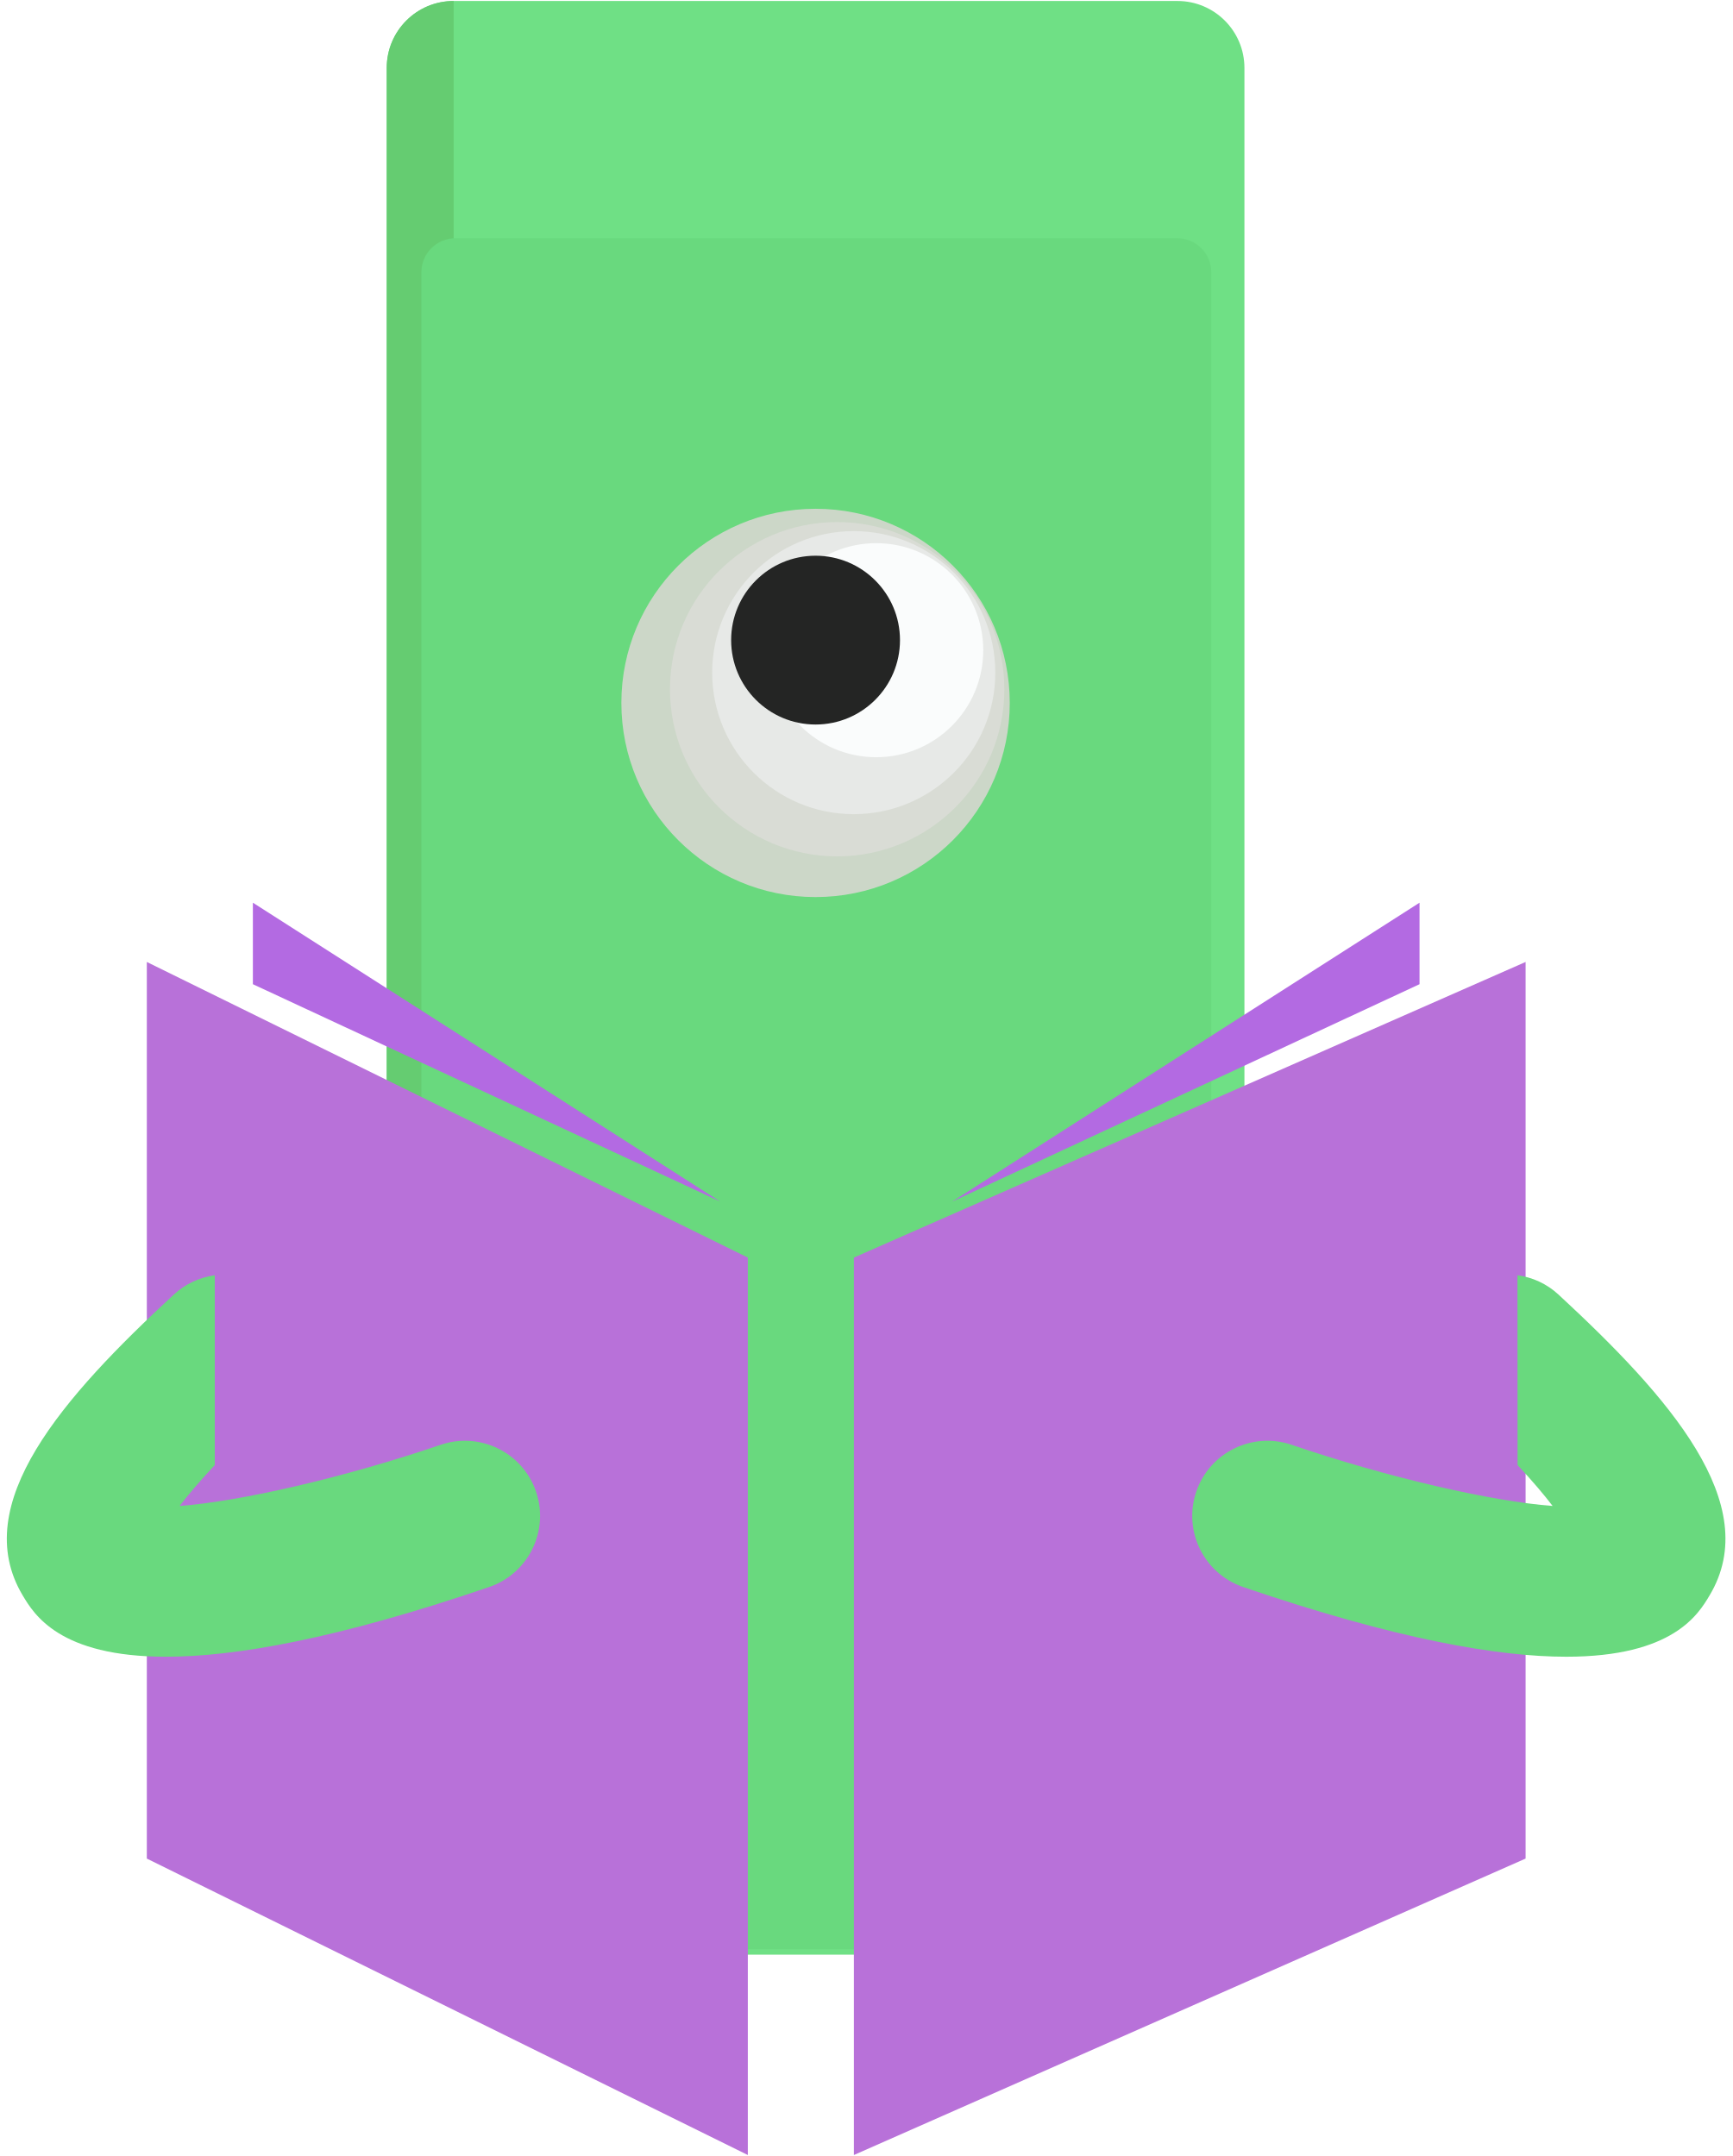
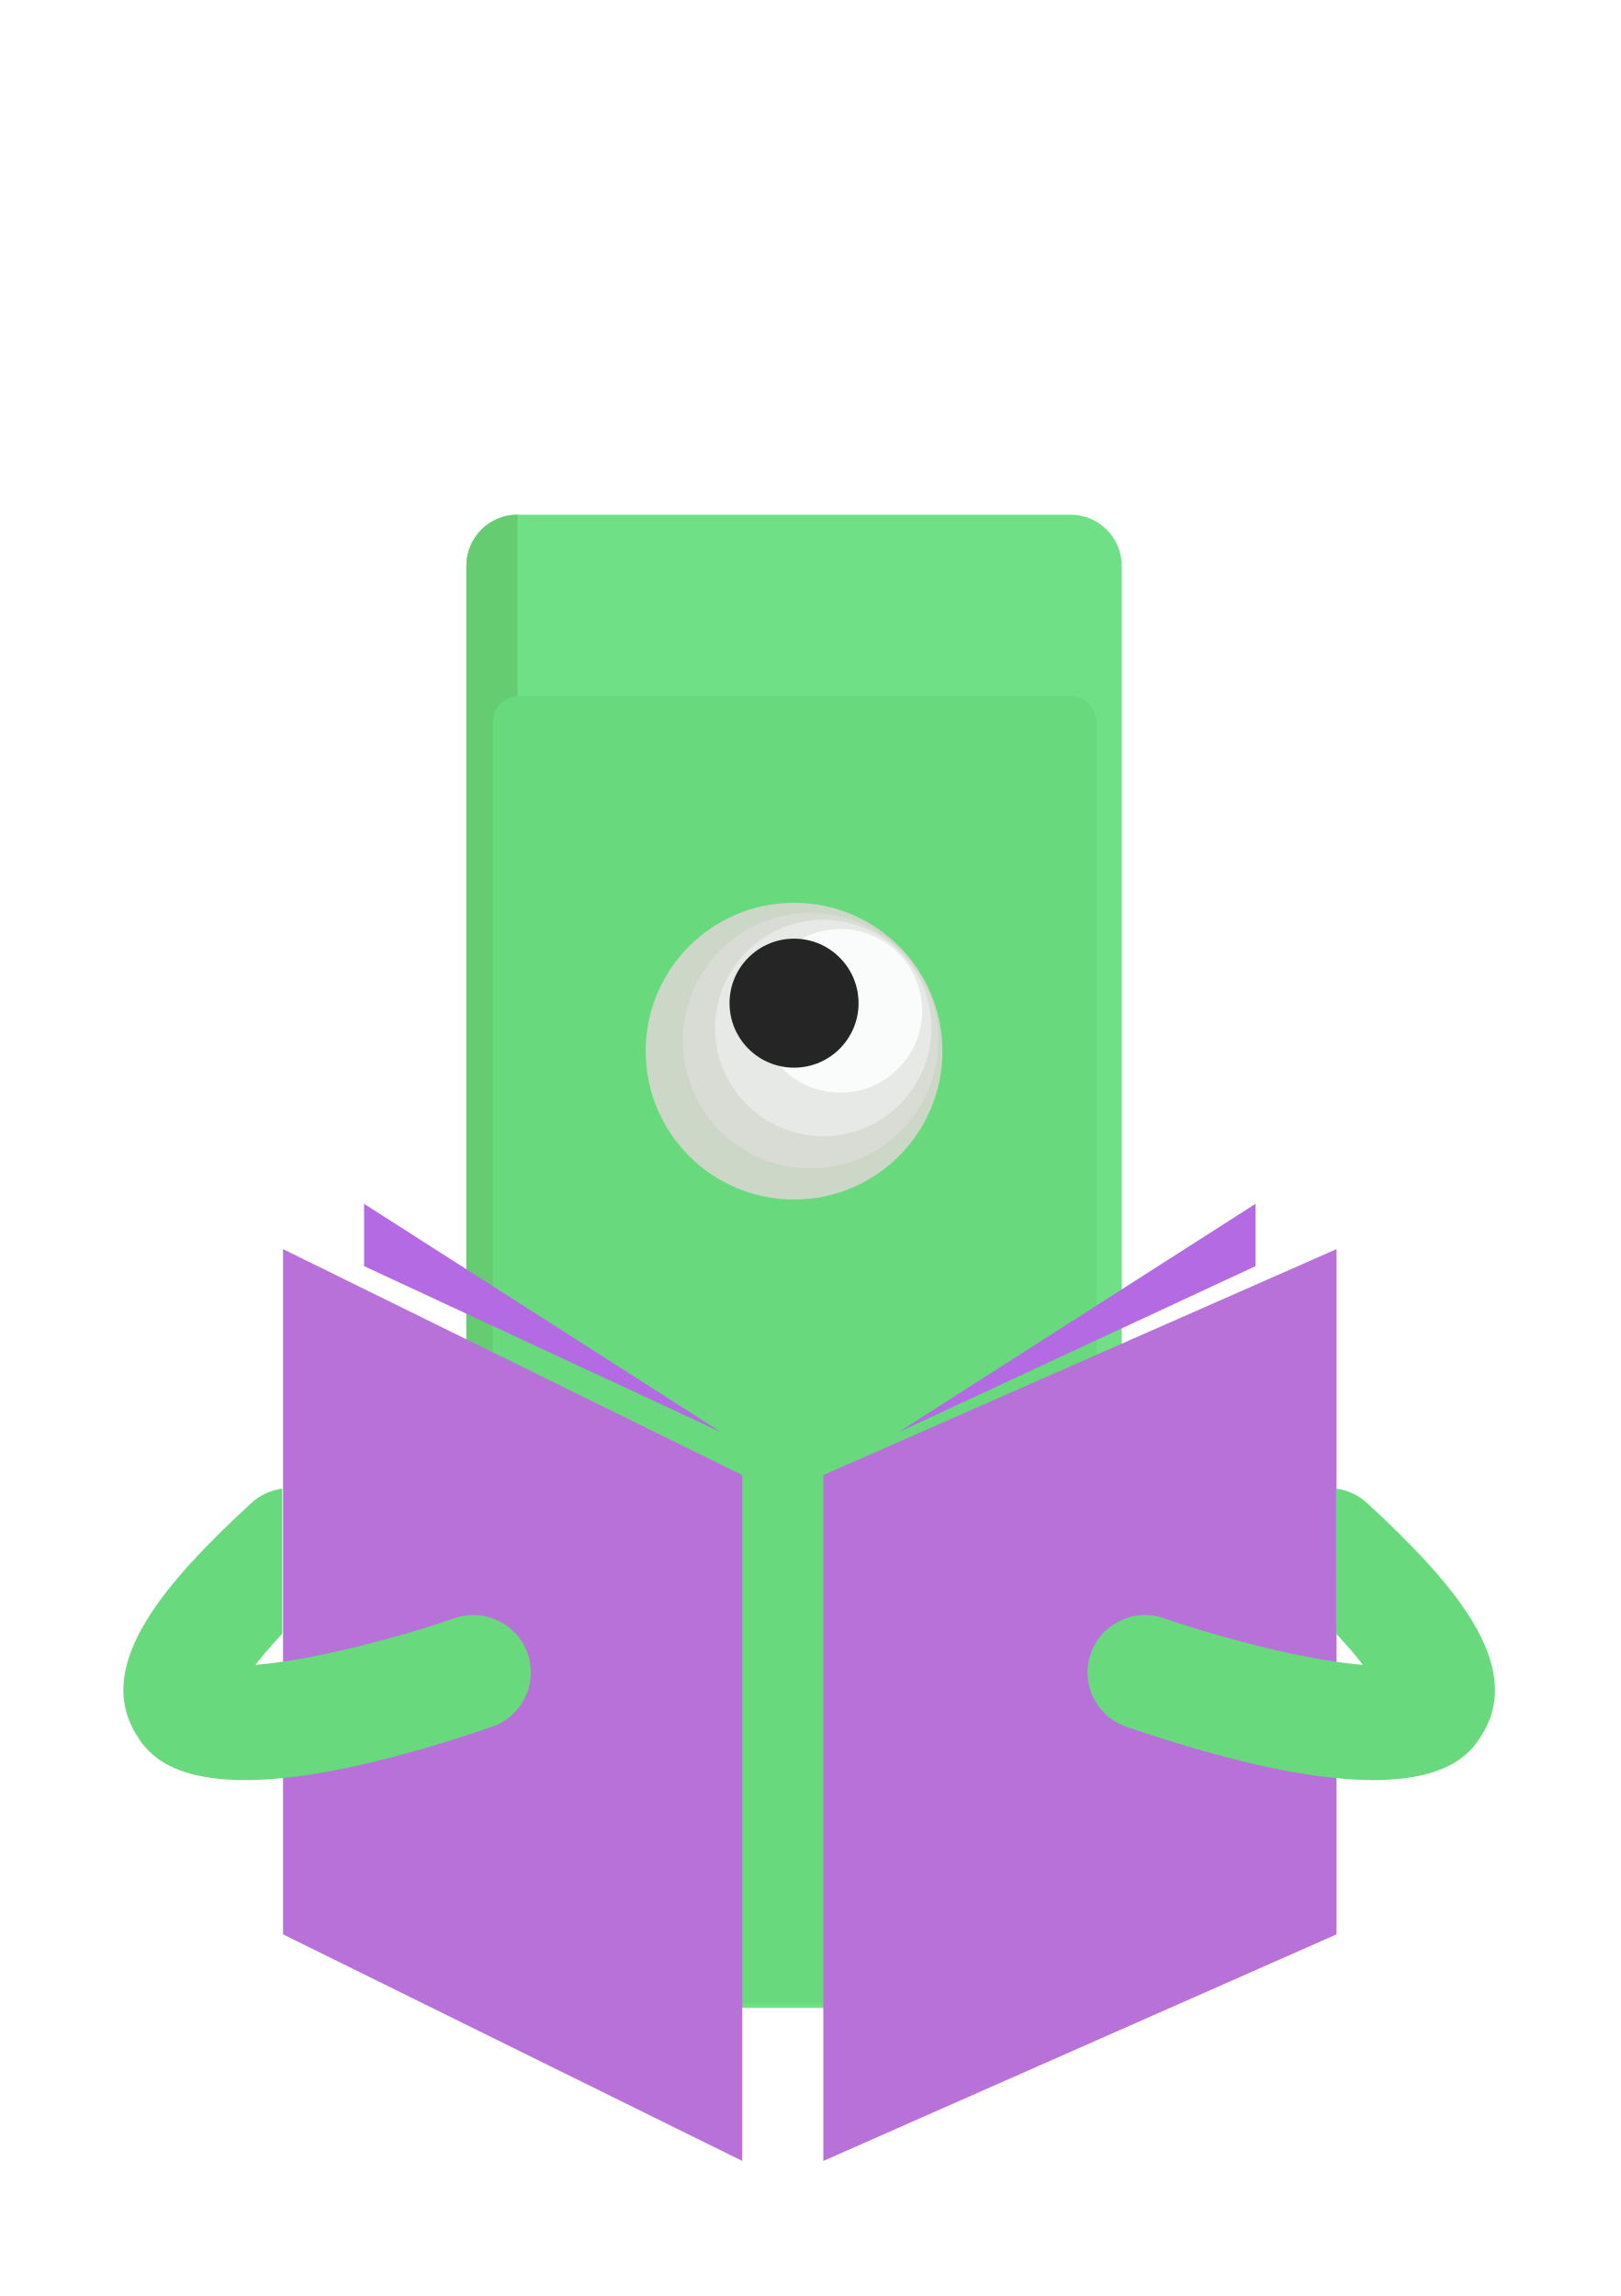
- <svg xmlns="http://www.w3.org/2000/svg" version="1.1" id="Layer_1" x="0px" y="0px" width="49px" height="61px" viewBox="0 0 49 61" enable-background="new 0 0 49 61" xml:space="preserve">
+ <svg xmlns="http://www.w3.org/2000/svg" version="1.1" id="Layer_1" x="0px" y="0px" width="60px" height="85px" viewBox="-5.5 -12 60 85" enable-background="new -5.5 -12 60 85" xml:space="preserve">
  <g>
-     <path fill-rule="evenodd" clip-rule="evenodd" fill="#6FE085" d="M10.939,53.408c0,1.048,0.848,1.896,1.893,1.896h20.473   c1.045,0,1.895-0.848,1.895-1.896V1.923c0-1.049-0.85-1.895-1.895-1.895H12.832c-1.045,0-1.893,0.846-1.893,1.895V53.408z" />
-     <path fill-rule="evenodd" clip-rule="evenodd" fill="#65CC71" d="M10.939,53.408c0,1.048,0.848,1.896,1.893,1.896V0.028   c-1.045,0-1.893,0.846-1.893,1.895V53.408z" />
-     <path fill-rule="evenodd" clip-rule="evenodd" fill="#69D97E" d="M33.298,6.74h-9.99h-0.435h-9.988   c-0.534,0-0.966,0.43-0.966,0.964v20.718v3.622v22.139c0,0.53,0.432,0.965,0.966,0.965h9.988h0.435h9.99   c0.531,0,0.965-0.435,0.965-0.965V32.044v-3.622V7.704C34.263,7.169,33.829,6.74,33.298,6.74z" />
-     <circle fill-rule="evenodd" clip-rule="evenodd" fill="#CCD7C8" cx="23.069" cy="19.888" r="5.493" />
-     <circle fill-rule="evenodd" clip-rule="evenodd" fill="#D9DCD5" cx="23.68" cy="19.5" r="4.729" />
-     <circle fill-rule="evenodd" clip-rule="evenodd" fill="#E7E9E7" cx="24.149" cy="19.031" r="4.004" />
-     <circle fill-rule="evenodd" clip-rule="evenodd" fill="#FAFCFC" cx="24.784" cy="18.396" r="3.028" />
-     <circle fill-rule="evenodd" clip-rule="evenodd" fill="#242524" cx="23.069" cy="18.111" r="2.388" />
+     <path fill="#6FE085" d="M11.766,60.436c0,1.048,0.848,1.896,1.893,1.896h20.473c1.045,0,1.896-0.849,1.896-1.896V8.95   c0-1.049-0.851-1.895-1.896-1.895H13.659c-1.045,0-1.893,0.846-1.893,1.895V60.436z" />
+     <path fill="#65CC71" d="M11.766,60.436c0,1.048,0.848,1.896,1.893,1.896V7.055c-1.045,0-1.893,0.846-1.893,1.895V60.436z" />
+     <path fill="#69D97E" d="M34.125,13.768h-9.991H23.7h-9.988c-0.534,0-0.966,0.43-0.966,0.964v20.718v3.622v22.14   c0,0.529,0.432,0.965,0.966,0.965H23.7h0.435h9.991c0.531,0,0.966-0.436,0.966-0.965v-22.14v-3.622V14.731   C35.091,14.196,34.656,13.768,34.125,13.768z" />
+     <circle fill="#CCD7C8" cx="23.896" cy="26.915" r="5.493" />
+     <circle fill="#D9DCD5" cx="24.507" cy="26.527" r="4.729" />
+     <circle fill="#E7E9E7" cx="24.976" cy="26.058" r="4.004" />
+     <circle fill="#FAFCFC" cx="25.611" cy="25.423" r="3.028" />
+     <circle fill="#242524" cx="23.896" cy="25.138" r="2.388" />
  </g>
-   <polygon fill="#B871D9" points="24.153,60.972 24.153,35.581 43.153,27.217 43.153,52.585 " />
-   <polygon fill="#B36AE2" points="26.932,33.997 40.153,25.54 40.153,27.846 " />
-   <polygon fill="#B871D9" points="21.153,60.972 21.153,35.581 4.153,27.217 4.153,52.585 " />
-   <polygon fill="#B36AE2" points="20.374,33.997 7.153,25.54 7.153,27.846 " />
+   <polygon fill="#B871D9" points="24.98,68 24.98,42.608 43.979,34.244 43.979,59.612 " />
+   <polygon fill="#B36AE2" points="27.759,41.024 40.979,32.567 40.979,34.873 " />
+   <polygon fill="#B871D9" points="21.979,68 21.979,42.608 4.979,34.244 4.979,59.612 " />
+   <polygon fill="#B36AE2" points="21.201,41.024 7.979,32.567 7.979,34.873 " />
  <g>
-     <path fill="#69D97E" d="M44.304,46.874c-1.935,0-4.813-0.494-9.143-1.973c-1.11-0.381-1.703-1.588-1.323-2.699   c0.379-1.111,1.589-1.702,2.698-1.324c2.729,0.931,5.681,1.604,7.381,1.73c-0.234-0.307-0.554-0.688-0.991-1.156l-0.003-5.371   c0.421,0.057,0.827,0.238,1.161,0.547c3.131,2.895,5.814,5.928,4.275,8.508C48.04,45.672,47.323,46.874,44.304,46.874z" />
+     <path fill="#69D97E" d="M45.343,53.901c-1.936,0-4.813-0.494-9.144-1.974c-1.11-0.381-1.703-1.588-1.323-2.698   c0.379-1.111,1.589-1.702,2.698-1.324c2.729,0.931,5.681,1.604,7.381,1.729c-0.233-0.307-0.554-0.688-0.991-1.155l-0.003-5.371   c0.421,0.058,0.827,0.237,1.161,0.547c3.131,2.896,5.814,5.929,4.275,8.508C49.078,52.699,48.361,53.901,45.343,53.901z" />
  </g>
  <g>
-     <path fill="#69D97E" d="M4.695,46.874c1.935,0,4.815-0.494,9.144-1.973c1.11-0.381,1.702-1.588,1.323-2.699   c-0.38-1.111-1.589-1.702-2.698-1.324c-2.73,0.931-5.682,1.604-7.383,1.73c0.235-0.307,0.557-0.688,0.994-1.156v-5.371   c-0.418,0.057-0.825,0.238-1.16,0.547c-3.131,2.895-5.814,5.928-4.275,8.508C0.96,45.672,1.677,46.874,4.695,46.874z" />
+     <path fill="#69D97E" d="M3.57,53.901c1.935,0,4.815-0.494,9.144-1.974c1.11-0.381,1.702-1.588,1.323-2.698   c-0.38-1.111-1.589-1.702-2.698-1.324c-2.73,0.931-5.682,1.604-7.383,1.729c0.235-0.307,0.557-0.688,0.994-1.155v-5.371   c-0.418,0.058-0.825,0.237-1.16,0.547c-3.131,2.896-5.814,5.929-4.275,8.508C-0.165,52.699,0.552,53.901,3.57,53.901z" />
  </g>
</svg>
